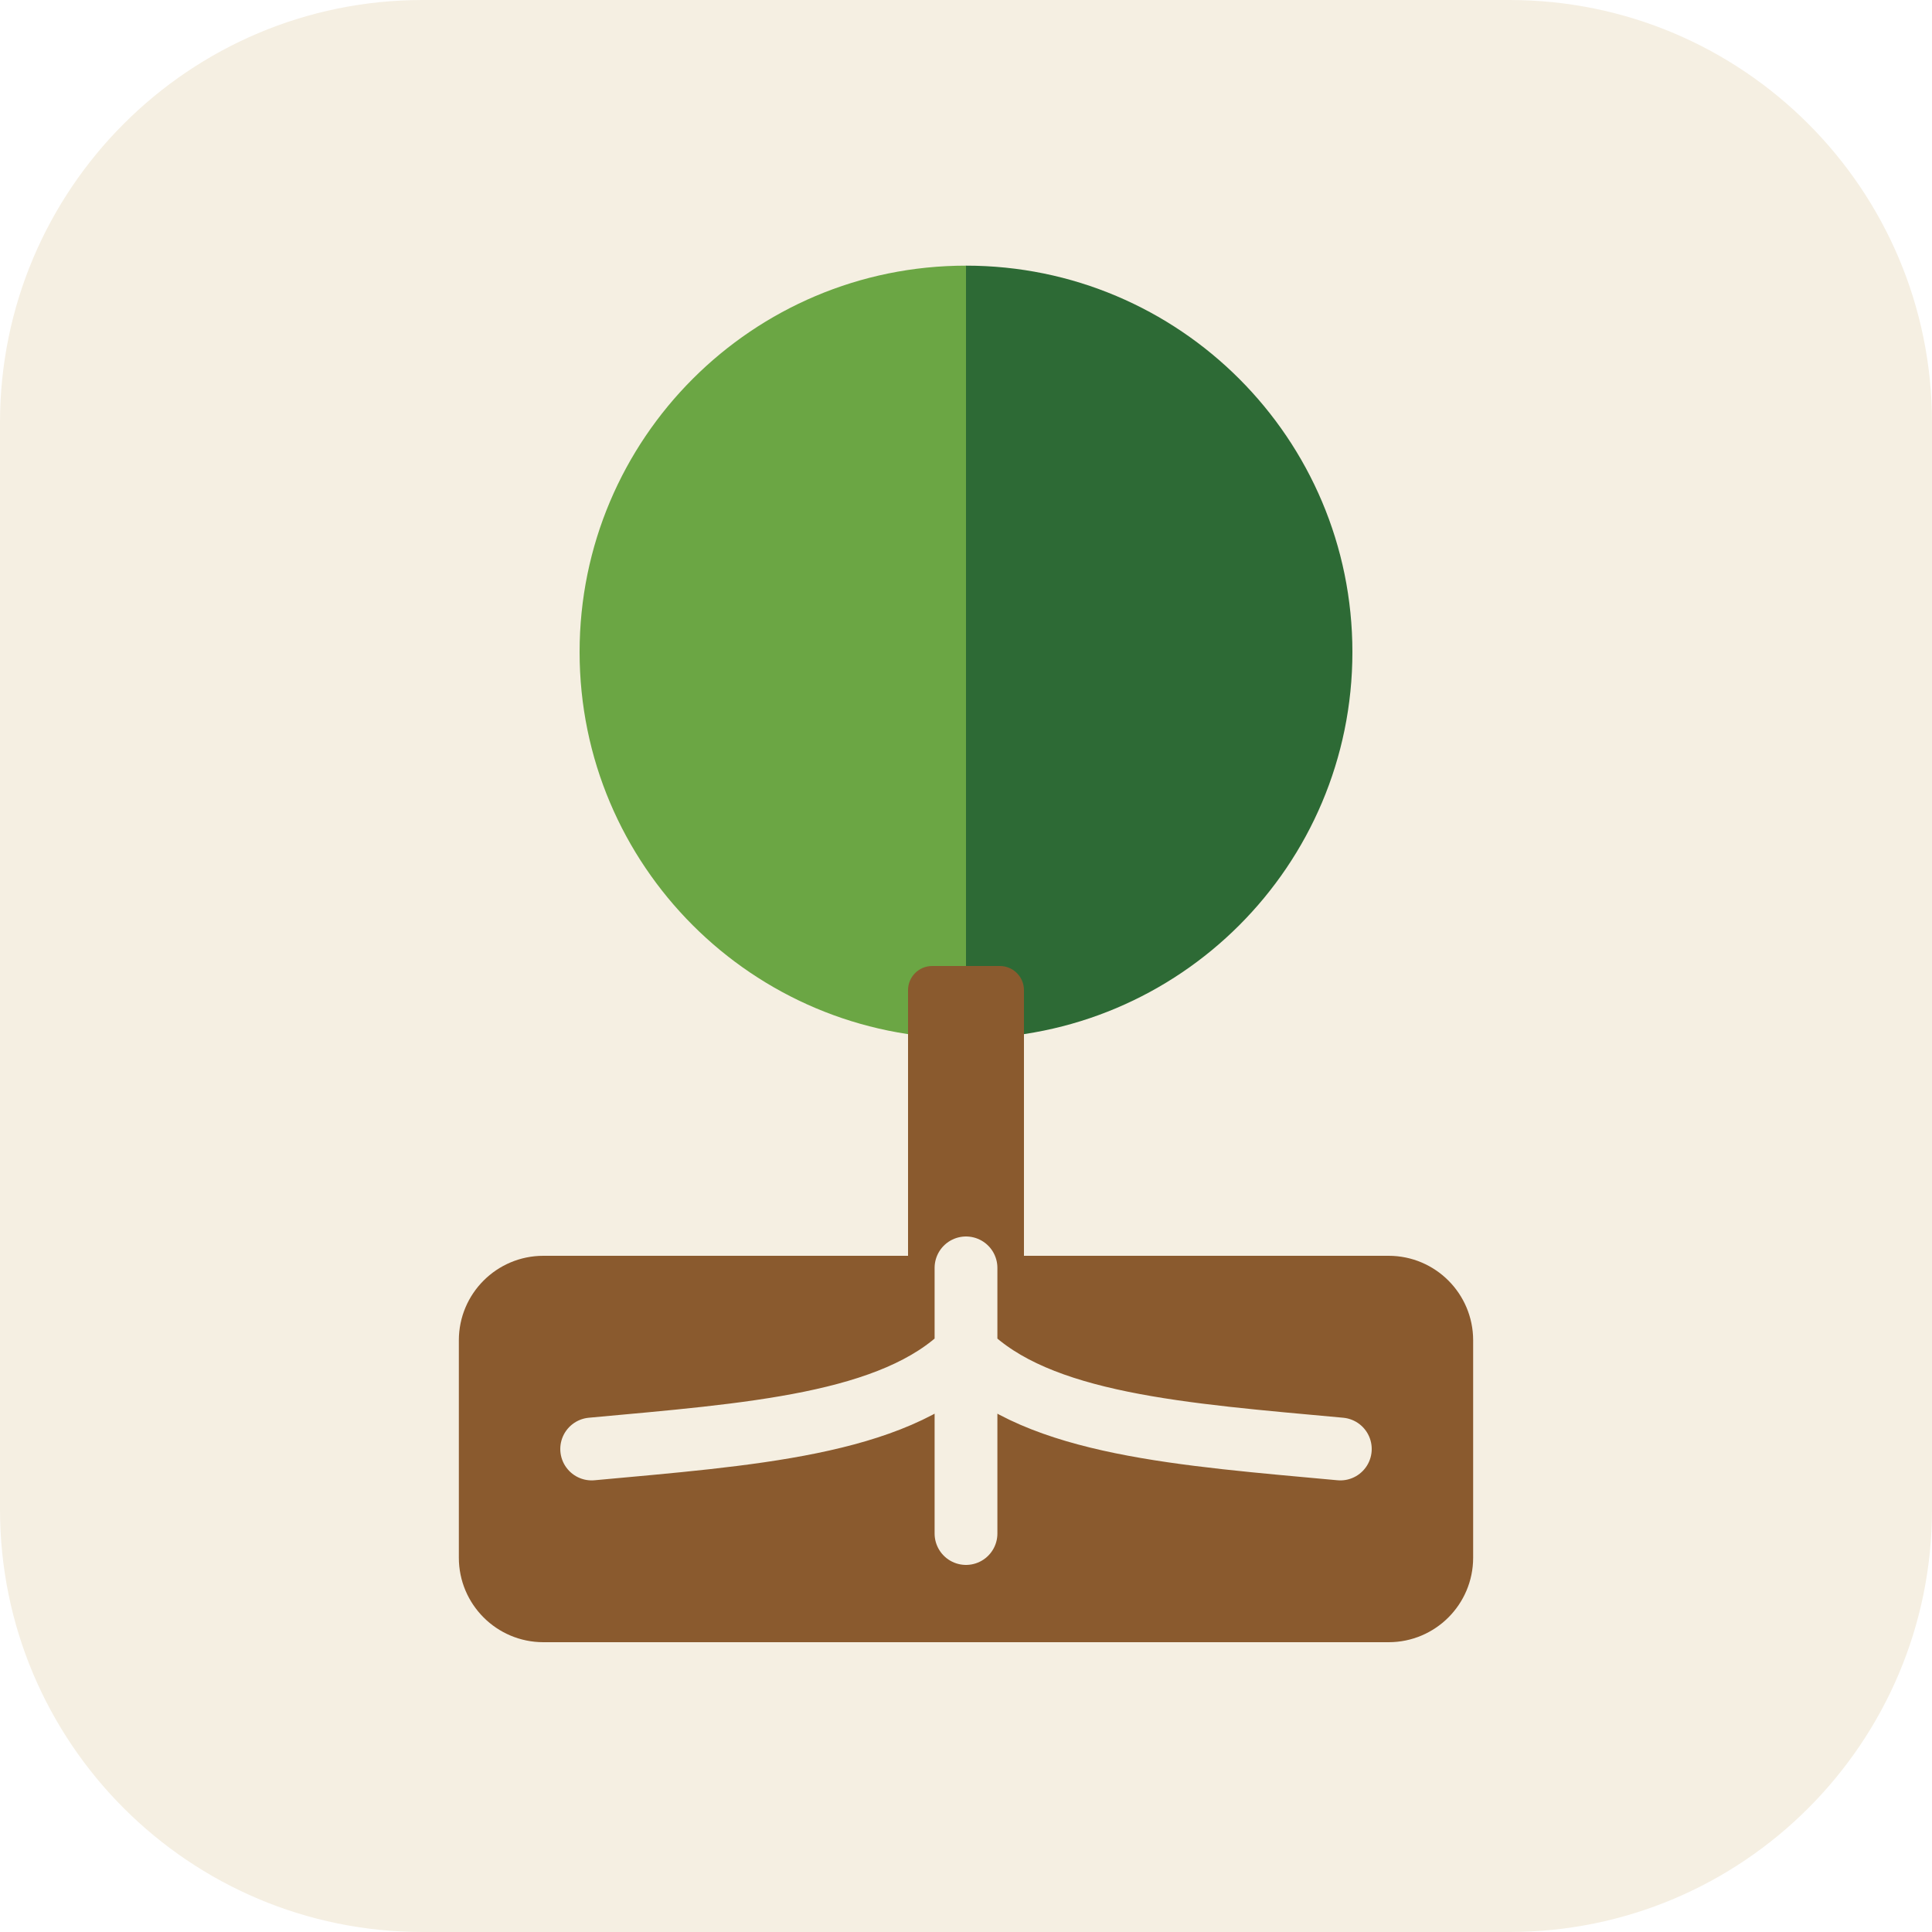
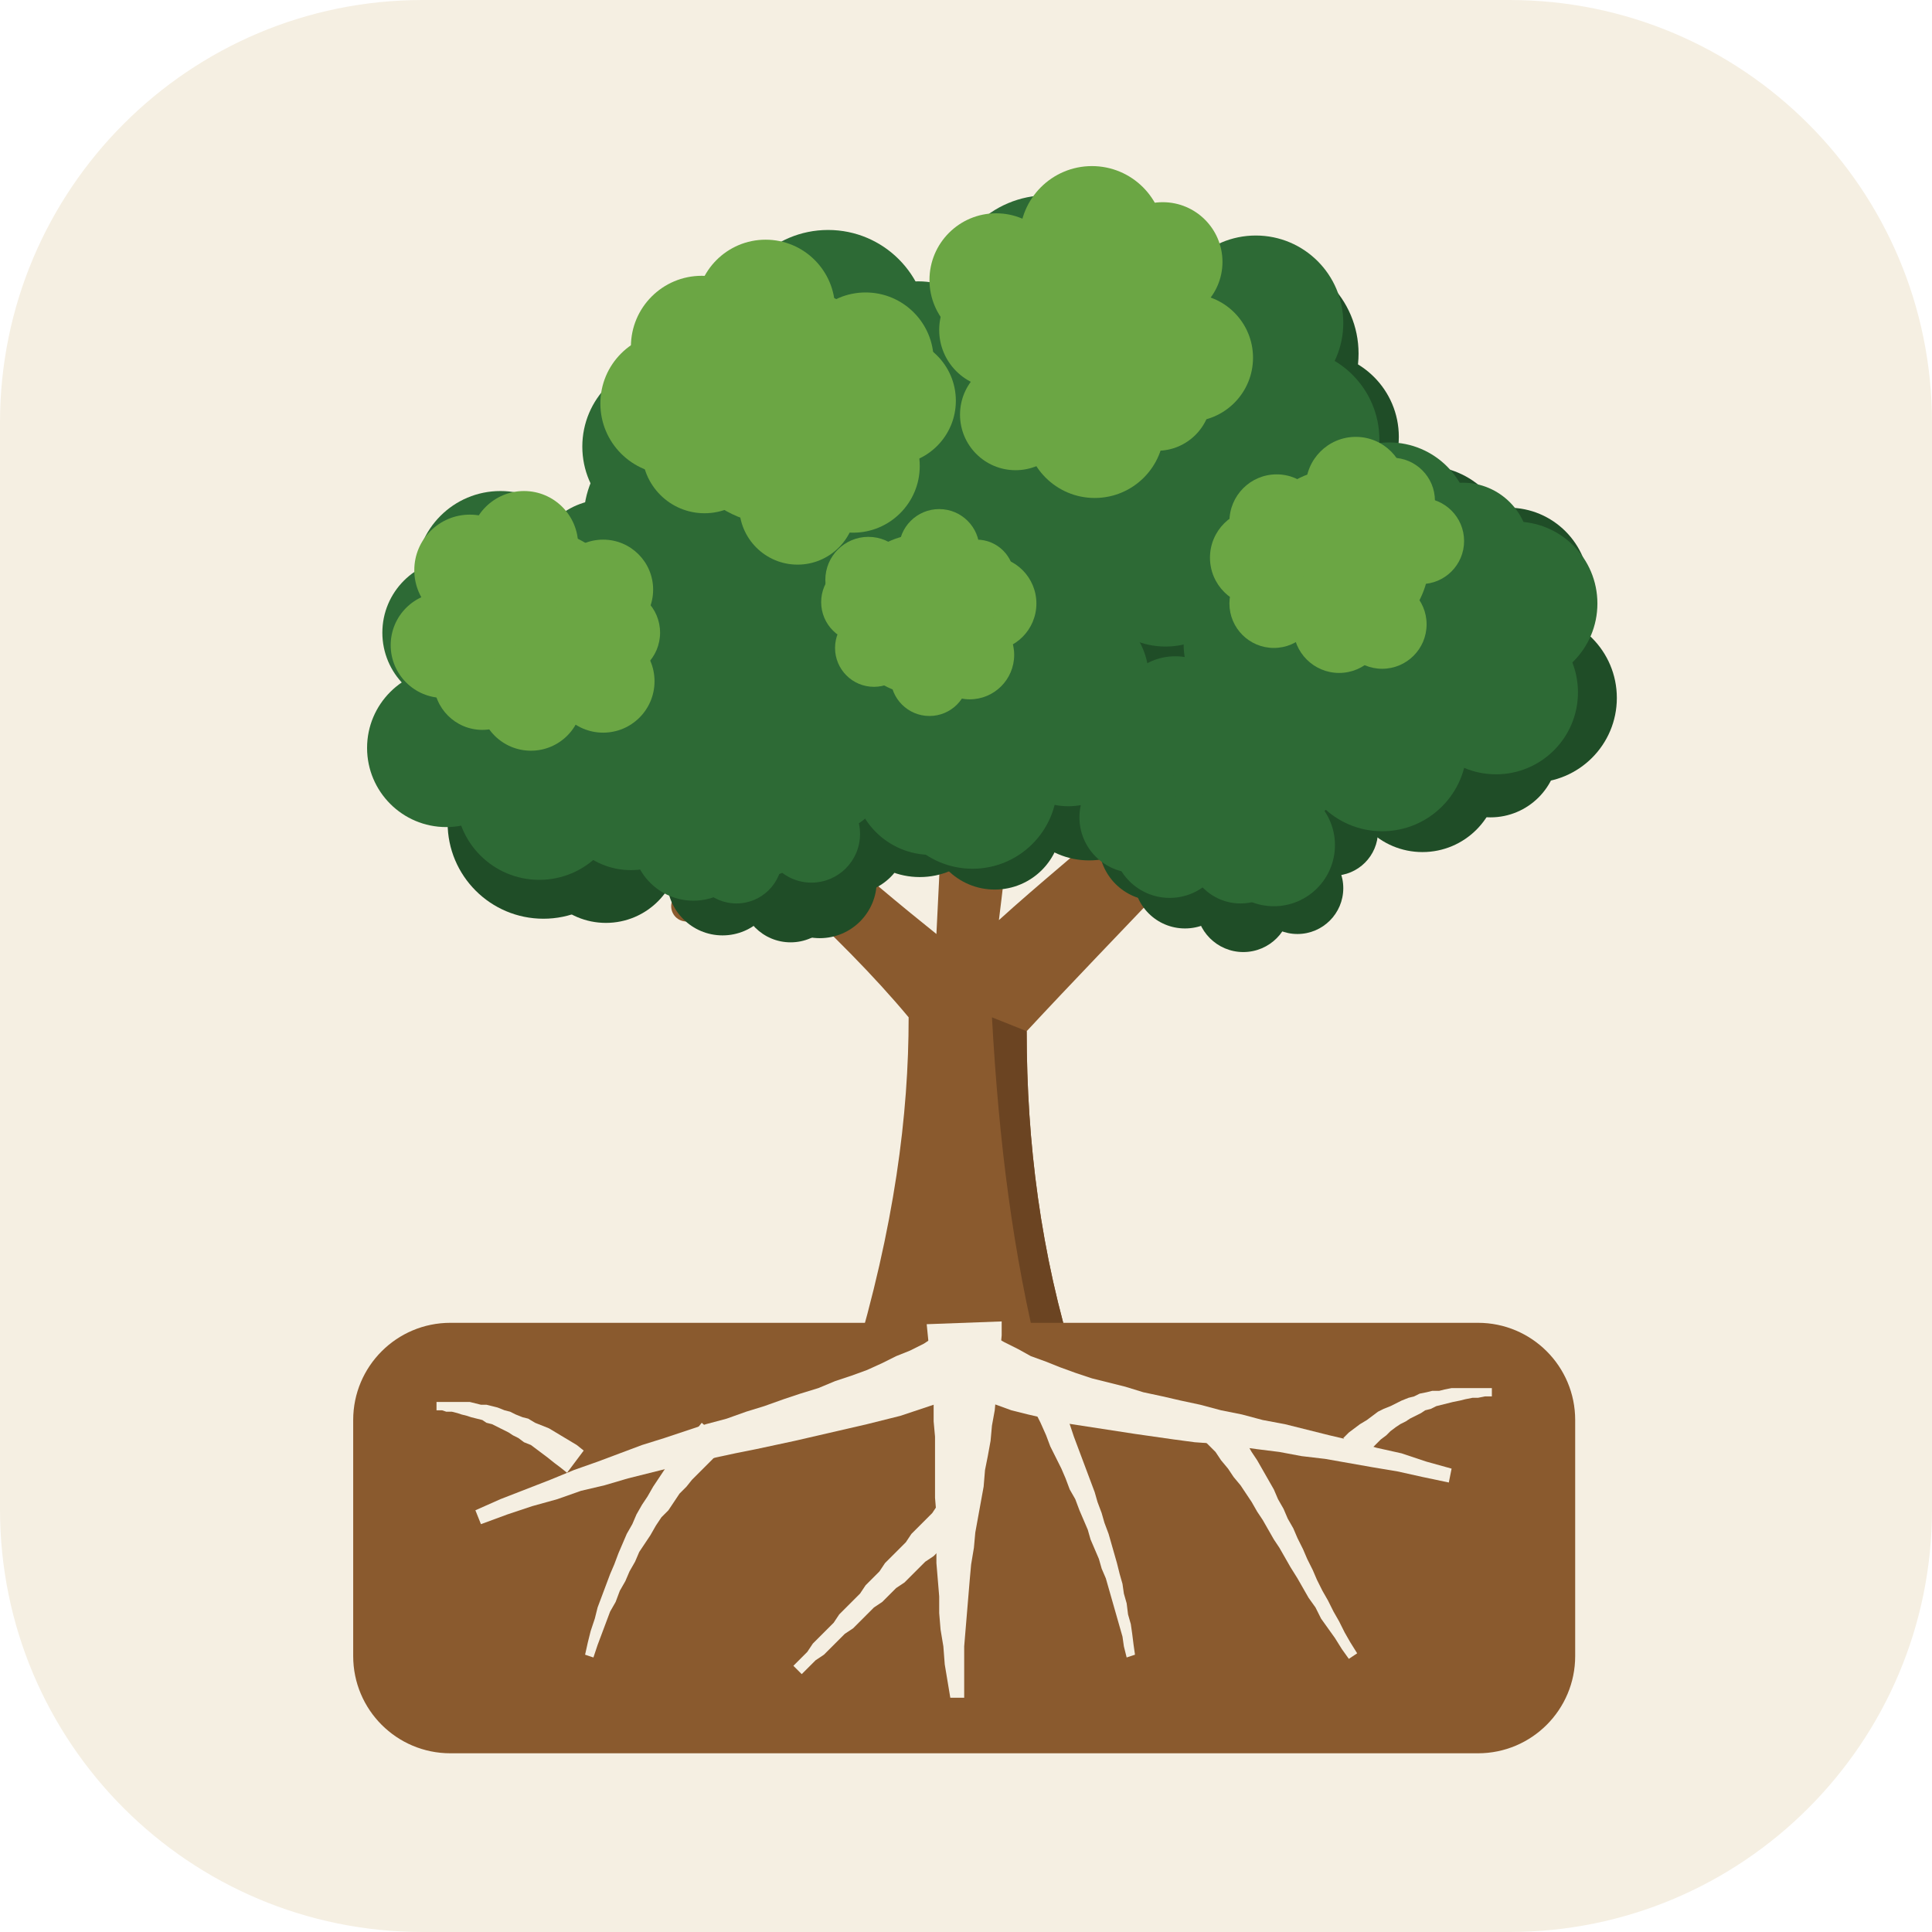
- <svg xmlns="http://www.w3.org/2000/svg" viewBox="0 0 64 64" width="64" height="64" role="img" aria-label="Root Lot">
-   <rect width="64" height="64" rx="14" fill="#F5EFE2" />
-   <g transform="translate(6.4 6.4) scale(.8)">
-     <path fill="#6BA644" d="M32 3a16 16 0 0 0 0 32z" />
-     <path fill="#2D6A35" d="M32 3a16 16 0 0 1 0 32z" />
-     <rect x="29.6" y="32" width="4.8" height="14" rx="1" fill="#8A5A2E" />
-     <rect x="11" y="44" width="42" height="16" rx="3.5" fill="#8A5A2E" />
-     <path fill="none" stroke="#F5EFE2" stroke-width="2.6" stroke-linecap="round" stroke-linejoin="round" d="M32 44.5v11M32 48c-3 3-9 3.4-15.5 4M32 48c3 3 9 3.4 15.5 4" />
+ <svg xmlns="http://www.w3.org/2000/svg" viewBox="0 0 128 128" width="128" height="128" role="img" aria-label="Root Lot">
+   <rect width="128" height="128" rx="28" fill="#F5EFE2" />
+   <g transform="translate(5 3) scale(.92)">
+     <path fill="#8A5A2E" d="M56 95C59 85 60 77 60 70C55 64 48 58 39 50L42.5 46.5C50 54 57 60 62 64C62.5 54 63 45 61.5 33L67.5 33C68.5 45 67.5 55 66.5 63C72 58 80 52 87 44L90.5 47.5C83 56 75 64 68.5 71C68.5 79 69.5 87 72 95Z" />
+     <path fill="#6B4422" d="M66 70C66.5 79 67.5 87 69.5 95L72 95C69.5 87 68.5 79 68.5 71Z" />
+     <path d="M50 57L44 62" stroke="#8A5A2E" stroke-width="2.2" stroke-linecap="round" />
+     <path d="M78 57L85 61" stroke="#8A5A2E" stroke-width="2.2" stroke-linecap="round" />
+     <path d="M64 44L57 40" stroke="#8A5A2E" stroke-width="2.2" stroke-linecap="round" />
+     <path d="M65 52L72 47" stroke="#8A5A2E" stroke-width="2.2" stroke-linecap="round" />
+     <circle cx="38" cy="49" r="11.5" fill="#1F4D27" />
+     <circle cx="47.6" cy="47.5" r="6.6" fill="#1F4D27" />
+     <circle cx="45.2" cy="55.7" r="6.0" fill="#1F4D27" />
+     <circle cx="38.2" cy="57.9" r="5.3" fill="#1F4D27" />
+     <circle cx="33.7" cy="56.0" r="6.9" fill="#1F4D27" />
+     <circle cx="28.6" cy="50.1" r="5.7" fill="#1F4D27" />
+     <circle cx="29.8" cy="45.1" r="5.5" fill="#1F4D27" />
+     <circle cx="32.0" cy="42.3" r="6.3" fill="#1F4D27" />
+     <circle cx="41.7" cy="41.4" r="7.0" fill="#1F4D27" />
+     <circle cx="46.4" cy="43.0" r="6.7" fill="#1F4D27" />
+     <circle cx="56" cy="34" r="13.0" fill="#1F4D27" />
+     <circle cx="66.3" cy="34.4" r="7.8" fill="#1F4D27" />
+     <circle cx="62.7" cy="41.8" r="7.2" fill="#1F4D27" />
+     <circle cx="59.3" cy="42.9" r="6.4" fill="#1F4D27" />
+     <circle cx="50.0" cy="41.6" r="7.9" fill="#1F4D27" />
+     <circle cx="47.3" cy="39.0" r="6.0" fill="#1F4D27" />
+     <circle cx="46.5" cy="29.5" r="6.8" fill="#1F4D27" />
+     <circle cx="49.5" cy="25.6" r="6.6" fill="#1F4D27" />
+     <circle cx="56.3" cy="24.2" r="6.4" fill="#1F4D27" />
+     <circle cx="63.4" cy="25.7" r="7.2" fill="#1F4D27" />
+     <circle cx="78" cy="30" r="13.0" fill="#1F4D27" />
+     <circle cx="89.2" cy="28.2" r="6.1" fill="#1F4D27" />
+     <circle cx="85.9" cy="37.3" r="6.6" fill="#1F4D27" />
+     <circle cx="79.3" cy="40.0" r="5.9" fill="#1F4D27" />
+     <circle cx="72.2" cy="38.8" r="6.9" fill="#1F4D27" />
+     <circle cx="66.5" cy="31.7" r="6.6" fill="#1F4D27" />
+     <circle cx="68.0" cy="28.1" r="7.5" fill="#1F4D27" />
+     <circle cx="73.3" cy="20.7" r="6.7" fill="#1F4D27" />
+     <circle cx="79.8" cy="20.8" r="6.9" fill="#1F4D27" />
+     <circle cx="85.3" cy="22.2" r="7.1" fill="#1F4D27" />
+     <circle cx="96" cy="45" r="10.8" fill="#1F4D27" />
+     <circle cx="104.9" cy="47.0" r="6.1" fill="#1F4D27" />
+     <circle cx="101.9" cy="50.7" r="4.9" fill="#1F4D27" />
+     <circle cx="97.0" cy="52.6" r="5.5" fill="#1F4D27" />
+     <circle cx="89.5" cy="51.7" r="5.0" fill="#1F4D27" />
+     <circle cx="88.6" cy="49.1" r="6.3" fill="#1F4D27" />
+     <circle cx="87.4" cy="44.1" r="5.0" fill="#1F4D27" />
+     <circle cx="90.0" cy="38.7" r="5.1" fill="#1F4D27" />
+     <circle cx="97.2" cy="36.4" r="6.1" fill="#1F4D27" />
+     <circle cx="103.2" cy="39.1" r="5.8" fill="#1F4D27" />
+     <circle cx="66" cy="49" r="10.1" fill="#1F4D27" />
+     <circle cx="75.0" cy="50.9" r="5.7" fill="#1F4D27" />
+     <circle cx="73.0" cy="53.0" r="5.7" fill="#1F4D27" />
+     <circle cx="66.2" cy="56.0" r="4.8" fill="#1F4D27" />
+     <circle cx="60.8" cy="54.3" r="5.6" fill="#1F4D27" />
+     <circle cx="57.9" cy="52.4" r="5.9" fill="#1F4D27" />
+     <circle cx="58.2" cy="46.1" r="5.0" fill="#1F4D27" />
+     <circle cx="62.1" cy="41.9" r="5.2" fill="#1F4D27" />
+     <circle cx="67.4" cy="41.3" r="4.9" fill="#1F4D27" />
+     <circle cx="71.7" cy="43.1" r="4.6" fill="#1F4D27" />
+     <circle cx="50" cy="56" r="7.2" fill="#1F4D27" />
+     <circle cx="55.8" cy="57.0" r="4.1" fill="#1F4D27" />
+     <circle cx="53.6" cy="60.2" r="4.1" fill="#1F4D27" />
+     <circle cx="51.5" cy="61.0" r="3.6" fill="#1F4D27" />
+     <circle cx="46.6" cy="60.1" r="4.0" fill="#1F4D27" />
+     <circle cx="44.8" cy="58.1" r="3.7" fill="#1F4D27" />
+     <circle cx="44.2" cy="54.4" r="4.3" fill="#1F4D27" />
+     <circle cx="48.2" cy="51.0" r="4.4" fill="#1F4D27" />
+     <circle cx="51.5" cy="50.1" r="4.2" fill="#1F4D27" />
+     <circle cx="54.5" cy="52.7" r="4.3" fill="#1F4D27" />
+     <circle cx="84" cy="56" r="7.2" fill="#1F4D27" />
+     <circle cx="90.6" cy="56.6" r="3.2" fill="#1F4D27" />
+     <circle cx="88.0" cy="60.7" r="3.3" fill="#1F4D27" />
+     <circle cx="84.1" cy="61.9" r="3.4" fill="#1F4D27" />
+     <circle cx="79.9" cy="59.9" r="3.7" fill="#1F4D27" />
+     <circle cx="77.8" cy="57.5" r="4.1" fill="#1F4D27" />
+     <circle cx="78.0" cy="54.7" r="3.4" fill="#1F4D27" />
+     <circle cx="80.4" cy="51.6" r="3.3" fill="#1F4D27" />
+     <circle cx="84.6" cy="50.1" r="3.4" fill="#1F4D27" />
+     <circle cx="88.1" cy="52.7" r="4.1" fill="#1F4D27" />
+     <circle cx="36" cy="46" r="11.5" fill="#2D6A35" />
+     <circle cx="45.0" cy="44.1" r="6.5" fill="#2D6A35" />
+     <circle cx="45.2" cy="50.7" r="5.6" fill="#2D6A35" />
+     <circle cx="40.0" cy="54.0" r="5.4" fill="#2D6A35" />
+     <circle cx="33.4" cy="54.1" r="6.0" fill="#2D6A35" />
+     <circle cx="26.7" cy="50.6" r="5.7" fill="#2D6A35" />
+     <circle cx="27.4" cy="42.3" r="5.3" fill="#2D6A35" />
+     <circle cx="30.6" cy="38.2" r="6.1" fill="#2D6A35" />
+     <circle cx="38.2" cy="38.1" r="5.4" fill="#2D6A35" />
+     <circle cx="42.2" cy="39.2" r="6.8" fill="#2D6A35" />
+     <circle cx="54" cy="31" r="13.0" fill="#2D6A35" />
+     <circle cx="64.4" cy="28.9" r="5.8" fill="#2D6A35" />
+     <circle cx="63.7" cy="36.8" r="7.3" fill="#2D6A35" />
+     <circle cx="56.2" cy="41.3" r="6.7" fill="#2D6A35" />
+     <circle cx="46.7" cy="38.8" r="6.1" fill="#2D6A35" />
+     <circle cx="43.5" cy="34.1" r="6.9" fill="#2D6A35" />
+     <circle cx="42.7" cy="28.9" r="6.2" fill="#2D6A35" />
+     <circle cx="47.9" cy="23.4" r="6.3" fill="#2D6A35" />
+     <circle cx="54.2" cy="20.5" r="7.2" fill="#2D6A35" />
+     <circle cx="60.7" cy="22.9" r="5.9" fill="#2D6A35" />
+     <circle cx="76" cy="27" r="13.0" fill="#2D6A35" />
+     <circle cx="87.3" cy="28.4" r="6.6" fill="#2D6A35" />
+     <circle cx="85.8" cy="32.4" r="7.9" fill="#2D6A35" />
+     <circle cx="78.5" cy="37.5" r="5.8" fill="#2D6A35" />
+     <circle cx="70.7" cy="35.0" r="6.8" fill="#2D6A35" />
+     <circle cx="64.6" cy="30.1" r="6.9" fill="#2D6A35" />
+     <circle cx="66.8" cy="22.1" r="6.0" fill="#2D6A35" />
+     <circle cx="70.0" cy="18.1" r="7.3" fill="#2D6A35" />
+     <circle cx="75.4" cy="17.6" r="6.3" fill="#2D6A35" />
+     <circle cx="85.0" cy="20.0" r="6.3" fill="#2D6A35" />
+     <circle cx="94" cy="42" r="10.8" fill="#2D6A35" />
+     <circle cx="103.7" cy="40.2" r="5.9" fill="#2D6A35" />
+     <circle cx="102.3" cy="46.6" r="5.9" fill="#2D6A35" />
+     <circle cx="94.1" cy="50.5" r="6.1" fill="#2D6A35" />
+     <circle cx="88.5" cy="48.3" r="5.0" fill="#2D6A35" />
+     <circle cx="85.6" cy="43.1" r="5.8" fill="#2D6A35" />
+     <circle cx="86.6" cy="37.5" r="5.3" fill="#2D6A35" />
+     <circle cx="89.2" cy="35.5" r="6.1" fill="#2D6A35" />
+     <circle cx="94.6" cy="34.5" r="5.9" fill="#2D6A35" />
+     <circle cx="99.9" cy="36.3" r="4.8" fill="#2D6A35" />
+     <circle cx="64" cy="46" r="10.1" fill="#2D6A35" />
+     <circle cx="71.8" cy="45.6" r="5.5" fill="#2D6A35" />
+     <circle cx="71.5" cy="49.8" r="5.0" fill="#2D6A35" />
+     <circle cx="64.6" cy="53.2" r="6.1" fill="#2D6A35" />
+     <circle cx="61.6" cy="52.7" r="5.6" fill="#2D6A35" />
+     <circle cx="54.8" cy="46.9" r="5.9" fill="#2D6A35" />
+     <circle cx="56.1" cy="44.7" r="5.0" fill="#2D6A35" />
+     <circle cx="59.1" cy="40.3" r="5.0" fill="#2D6A35" />
+     <circle cx="64.9" cy="38.6" r="5.8" fill="#2D6A35" />
+     <circle cx="70.9" cy="42.4" r="5.4" fill="#2D6A35" />
+     <circle cx="48" cy="53" r="7.2" fill="#2D6A35" />
+     <circle cx="54.4" cy="52.8" r="3.8" fill="#2D6A35" />
+     <circle cx="53.0" cy="56.8" r="3.5" fill="#2D6A35" />
+     <circle cx="47.6" cy="58.5" r="3.3" fill="#2D6A35" />
+     <circle cx="44.5" cy="57.2" r="4.4" fill="#2D6A35" />
+     <circle cx="42.4" cy="54.3" r="4.4" fill="#2D6A35" />
+     <circle cx="41.5" cy="51.4" r="3.2" fill="#2D6A35" />
+     <circle cx="44.3" cy="48.4" r="3.5" fill="#2D6A35" />
+     <circle cx="48.5" cy="47.9" r="3.9" fill="#2D6A35" />
+     <circle cx="53.1" cy="50.3" r="4.0" fill="#2D6A35" />
+     <circle cx="82" cy="53" r="7.2" fill="#2D6A35" />
+     <circle cx="87.7" cy="51.7" r="4.1" fill="#2D6A35" />
+     <circle cx="86.3" cy="57.6" r="4.4" fill="#2D6A35" />
+     <circle cx="83.9" cy="58.0" r="3.8" fill="#2D6A35" />
+     <circle cx="78.8" cy="57.3" r="4.1" fill="#2D6A35" />
+     <circle cx="76.3" cy="55.6" r="4.0" fill="#2D6A35" />
+     <circle cx="76.1" cy="51.6" r="4.0" fill="#2D6A35" />
+     <circle cx="79.2" cy="48.3" r="4.3" fill="#2D6A35" />
+     <circle cx="82.6" cy="47.7" r="3.3" fill="#2D6A35" />
+     <circle cx="87.7" cy="50.4" r="4.0" fill="#2D6A35" />
+     <circle cx="33" cy="42" r="7.2" fill="#6BA644" />
+     <circle cx="38.9" cy="42.3" r="3.2" fill="#6BA644" />
+     <circle cx="38.0" cy="45.8" r="3.7" fill="#6BA644" />
+     <circle cx="32.8" cy="47.1" r="3.7" fill="#6BA644" />
+     <circle cx="29.3" cy="45.8" r="3.5" fill="#6BA644" />
+     <circle cx="26.5" cy="43.2" r="3.8" fill="#6BA644" />
+     <circle cx="28.4" cy="37.8" r="4.0" fill="#6BA644" />
+     <circle cx="32.3" cy="36.0" r="3.9" fill="#6BA644" />
+     <circle cx="38.0" cy="39.2" r="3.6" fill="#6BA644" />
+     <circle cx="51" cy="26" r="8.6" fill="#6BA644" />
+     <circle cx="58.8" cy="25.6" r="4.6" fill="#6BA644" />
+     <circle cx="56.0" cy="30.3" r="4.8" fill="#6BA644" />
+     <circle cx="52.0" cy="33.2" r="4.2" fill="#6BA644" />
+     <circle cx="45.3" cy="29.2" r="4.5" fill="#6BA644" />
+     <circle cx="42.9" cy="25.8" r="5.1" fill="#6BA644" />
+     <circle cx="45.1" cy="21.7" r="5.1" fill="#6BA644" />
+     <circle cx="49.7" cy="19.0" r="5.0" fill="#6BA644" />
+     <circle cx="56.9" cy="22.7" r="4.9" fill="#6BA644" />
+     <circle cx="73" cy="21" r="8.6" fill="#6BA644" />
+     <circle cx="80.2" cy="22.5" r="4.6" fill="#6BA644" />
+     <circle cx="77.9" cy="25.3" r="3.9" fill="#6BA644" />
+     <circle cx="73.4" cy="27.6" r="5.0" fill="#6BA644" />
+     <circle cx="67.7" cy="26.6" r="4.0" fill="#6BA644" />
+     <circle cx="66.4" cy="20.5" r="4.2" fill="#6BA644" />
+     <circle cx="66.3" cy="16.9" r="4.8" fill="#6BA644" />
+     <circle cx="73.2" cy="13.9" r="5.2" fill="#6BA644" />
+     <circle cx="78.3" cy="15.6" r="4.3" fill="#6BA644" />
+     <circle cx="91" cy="37" r="6.5" fill="#6BA644" />
+     <circle cx="96.9" cy="35.7" r="3.1" fill="#6BA644" />
+     <circle cx="94.1" cy="41.7" r="3.2" fill="#6BA644" />
+     <circle cx="91.0" cy="41.9" r="3.3" fill="#6BA644" />
+     <circle cx="86.3" cy="40.2" r="3.2" fill="#6BA644" />
+     <circle cx="85.2" cy="36.9" r="3.5" fill="#6BA644" />
+     <circle cx="86.5" cy="34.3" r="3.4" fill="#6BA644" />
+     <circle cx="92.2" cy="31.8" r="3.6" fill="#6BA644" />
+     <circle cx="94.8" cy="32.8" r="3.1" fill="#6BA644" />
+     <circle cx="61" cy="41" r="5.8" fill="#6BA644" />
+     <circle cx="65.8" cy="40.2" r="3.4" fill="#6BA644" />
+     <circle cx="64.4" cy="43.9" r="3.2" fill="#6BA644" />
+     <circle cx="61.5" cy="45.5" r="2.8" fill="#6BA644" />
+     <circle cx="57.5" cy="43.4" r="2.8" fill="#6BA644" />
+     <circle cx="56.6" cy="40.1" r="2.9" fill="#6BA644" />
+     <circle cx="57.1" cy="38.5" r="3.1" fill="#6BA644" />
+     <circle cx="62.2" cy="36.3" r="2.9" fill="#6BA644" />
+     <circle cx="64.9" cy="38.3" r="2.7" fill="#6BA644" />
+     <rect x="20" y="92" width="88" height="31" rx="7" fill="#8A5A2E" />
+     <path fill="#F5EFE2" d="M61.3 92.1 61.4 93.1 61.5 94.1 61.6 95.0 61.7 96.0 61.8 97.0 61.8 98.1 61.8 99.1 61.9 100.2 61.9 101.3 61.9 102.4 61.9 103.5 61.9 104.6 62.0 105.8 62.0 106.9 62.0 108.1 62.0 109.3 62.1 110.5 62.2 111.7 62.2 112.9 62.3 114.1 62.5 115.3 62.6 116.6 62.8 117.8 63.0 119.0 64.0 119.0 64.0 117.7 64.0 116.5 64.0 115.3 64.1 114.1 64.2 112.9 64.3 111.7 64.4 110.5 64.5 109.4 64.7 108.2 64.8 107.1 65.0 106.0 65.2 104.9 65.4 103.8 65.5 102.6 65.7 101.6 65.9 100.5 66.0 99.4 66.2 98.3 66.3 97.2 66.4 96.1 66.5 95.1 66.6 94.0 66.7 92.9 66.7 91.9Z" />
+     <path fill="#F5EFE2" d="M63.1 104.1 62.6 104.6 62.1 105.1 61.7 105.7 61.2 106.2 60.7 106.7 60.2 107.2 59.8 107.8 59.3 108.3 58.8 108.8 58.3 109.3 57.9 109.9 57.4 110.4 56.9 110.9 56.5 111.5 56.0 112.0 55.5 112.5 55.0 113.0 54.6 113.6 54.1 114.1 53.6 114.6 53.1 115.1 52.7 115.7 52.2 116.2 51.7 116.7 52.3 117.3 52.8 116.8 53.3 116.3 53.9 115.9 54.4 115.4 54.9 114.9 55.4 114.4 56.0 114.0 56.5 113.5 57.0 113.0 57.5 112.5 58.1 112.1 58.6 111.6 59.1 111.1 59.7 110.7 60.2 110.2 60.7 109.7 61.2 109.2 61.8 108.8 62.3 108.3 62.8 107.8 63.3 107.3 63.9 106.9 64.4 106.4 64.9 105.9Z" />
+     <path fill="#F5EFE2" d="M62.0 92.9 61.1 93.5 60.1 94.0 59.1 94.4 58.1 94.9 57.0 95.4 55.9 95.8 54.7 96.2 53.5 96.7 52.2 97.1 51.0 97.5 49.6 98.0 48.3 98.4 46.9 98.9 45.4 99.3 43.9 99.8 42.4 100.3 40.8 100.8 39.2 101.4 37.6 102.0 35.9 102.6 34.2 103.3 32.4 104.0 30.6 104.7 28.8 105.5 29.2 106.5 31.1 105.8 32.9 105.2 34.7 104.7 36.4 104.1 38.1 103.7 39.8 103.2 41.4 102.8 43.0 102.4 44.6 102.1 46.1 101.7 47.5 101.4 49.0 101.1 50.4 100.8 51.8 100.5 53.1 100.2 54.4 99.9 55.7 99.6 57.0 99.3 58.2 99.0 59.4 98.7 60.6 98.3 61.8 97.9 62.9 97.5 64.0 97.1Z" />
+     <path fill="#F5EFE2" d="M45.1 99.2 44.7 99.7 44.2 100.3 43.7 100.8 43.3 101.4 42.8 102.0 42.4 102.6 42.0 103.2 41.6 103.8 41.2 104.5 40.8 105.1 40.4 105.8 40.1 106.5 39.7 107.2 39.4 107.9 39.1 108.6 38.8 109.4 38.5 110.1 38.2 110.9 37.9 111.7 37.6 112.5 37.4 113.3 37.1 114.2 36.9 115.0 36.7 115.9 37.3 116.1 37.6 115.2 37.9 114.4 38.2 113.6 38.5 112.8 38.9 112.1 39.2 111.3 39.6 110.6 39.9 109.9 40.3 109.2 40.6 108.5 41.0 107.9 41.4 107.3 41.8 106.6 42.2 106.0 42.7 105.5 43.1 104.9 43.5 104.3 44.0 103.8 44.4 103.3 44.9 102.8 45.4 102.3 45.9 101.8 46.3 101.3 46.9 100.8Z" />
+     <path fill="#F5EFE2" d="M36.6 101.2 36.1 100.8 35.6 100.5 35.1 100.2 34.6 99.9 34.1 99.6 33.6 99.4 33.1 99.2 32.6 98.9 32.2 98.8 31.7 98.6 31.3 98.4 30.9 98.3 30.4 98.1 30.0 98.0 29.6 97.9 29.2 97.9 28.8 97.8 28.4 97.7 28.0 97.7 27.6 97.7 27.2 97.7 26.8 97.7 26.4 97.7 26.0 97.7 26.0 98.3 26.4 98.3 26.7 98.4 27.1 98.4 27.5 98.5 27.8 98.6 28.2 98.7 28.5 98.8 28.9 98.9 29.3 99.0 29.6 99.2 30.0 99.3 30.4 99.5 30.8 99.7 31.2 99.9 31.5 100.1 31.9 100.3 32.3 100.6 32.8 100.8 33.2 101.1 33.6 101.4 34.0 101.7 34.5 102.1 34.9 102.4 35.4 102.8Z" />
+     <path fill="#F5EFE2" d="M64.0 97.1 65.1 97.5 66.3 97.9 67.4 98.3 68.6 98.6 69.9 98.9 71.1 99.2 72.4 99.4 73.7 99.6 75.0 99.8 76.3 100.0 77.7 100.2 79.1 100.4 80.6 100.6 82.0 100.7 83.6 100.9 85.1 101.1 86.7 101.3 88.3 101.6 90.0 101.8 91.7 102.1 93.4 102.4 95.2 102.7 97.0 103.1 98.9 103.5 99.1 102.5 97.3 102.0 95.5 101.4 93.7 101.0 92.0 100.5 90.3 100.1 88.7 99.7 87.1 99.3 85.5 99.0 84.0 98.6 82.5 98.3 81.0 97.9 79.6 97.6 78.3 97.3 76.9 97.0 75.6 96.6 74.4 96.3 73.2 96.0 72.0 95.6 70.9 95.2 69.9 94.8 68.8 94.4 67.9 93.9 66.9 93.4 66.0 92.9Z" />
+     <path fill="#F5EFE2" d="M81.1 100.3 81.6 100.8 82.1 101.3 82.5 101.9 83.0 102.5 83.4 103.1 83.9 103.7 84.3 104.3 84.7 104.9 85.1 105.6 85.5 106.2 85.9 106.9 86.3 107.6 86.7 108.2 87.1 108.9 87.5 109.6 88.0 110.4 88.4 111.1 88.8 111.8 89.3 112.5 89.7 113.3 90.2 114.0 90.7 114.7 91.2 115.5 91.7 116.2 92.3 115.8 91.8 115.0 91.4 114.3 91.0 113.5 90.6 112.8 90.2 112.0 89.8 111.3 89.4 110.5 89.1 109.8 88.7 109.0 88.4 108.3 88.0 107.5 87.7 106.8 87.3 106.1 87.0 105.4 86.6 104.7 86.3 104.0 85.9 103.3 85.5 102.6 85.1 101.9 84.7 101.3 84.3 100.6 83.9 100.0 83.4 99.3 82.9 98.7Z" />
+     <path fill="#F5EFE2" d="M92.7 101.7 93.0 101.3 93.4 101.0 93.7 100.7 94.0 100.4 94.4 100.1 94.7 99.8 95.1 99.5 95.4 99.3 95.8 99.1 96.1 98.9 96.5 98.7 96.9 98.5 97.2 98.3 97.6 98.2 98.0 98.0 98.4 97.9 98.8 97.8 99.2 97.7 99.7 97.6 100.1 97.5 100.6 97.4 101.0 97.4 101.5 97.3 102.0 97.3 102.0 96.7 101.5 96.7 101.0 96.7 100.5 96.7 100.0 96.7 99.6 96.7 99.1 96.7 98.6 96.8 98.2 96.9 97.7 96.9 97.3 97.0 96.8 97.1 96.4 97.3 96.0 97.4 95.5 97.6 95.1 97.8 94.7 98.0 94.2 98.2 93.8 98.4 93.4 98.7 93.0 99.0 92.5 99.3 92.1 99.6 91.7 99.9 91.3 100.3Z" />
+     <path fill="#F5EFE2" d="M69.1 98.4 69.5 99.2 69.9 100.1 70.2 100.9 70.6 101.7 71.0 102.5 71.3 103.2 71.6 104.0 72.0 104.7 72.3 105.5 72.6 106.2 72.9 106.9 73.1 107.6 73.4 108.3 73.7 109.0 73.9 109.7 74.2 110.4 74.4 111.1 74.6 111.8 74.8 112.5 75.0 113.2 75.2 113.9 75.4 114.6 75.5 115.3 75.7 116.1 76.3 115.9 76.2 115.2 76.1 114.4 76.0 113.7 75.8 113.0 75.7 112.2 75.5 111.5 75.4 110.8 75.2 110.1 75.0 109.3 74.8 108.6 74.6 107.9 74.4 107.2 74.1 106.4 73.9 105.7 73.6 104.9 73.4 104.2 73.1 103.4 72.8 102.6 72.5 101.8 72.2 101.0 71.9 100.2 71.6 99.3 71.3 98.5 70.9 97.6Z" />
  </g>
</svg>
